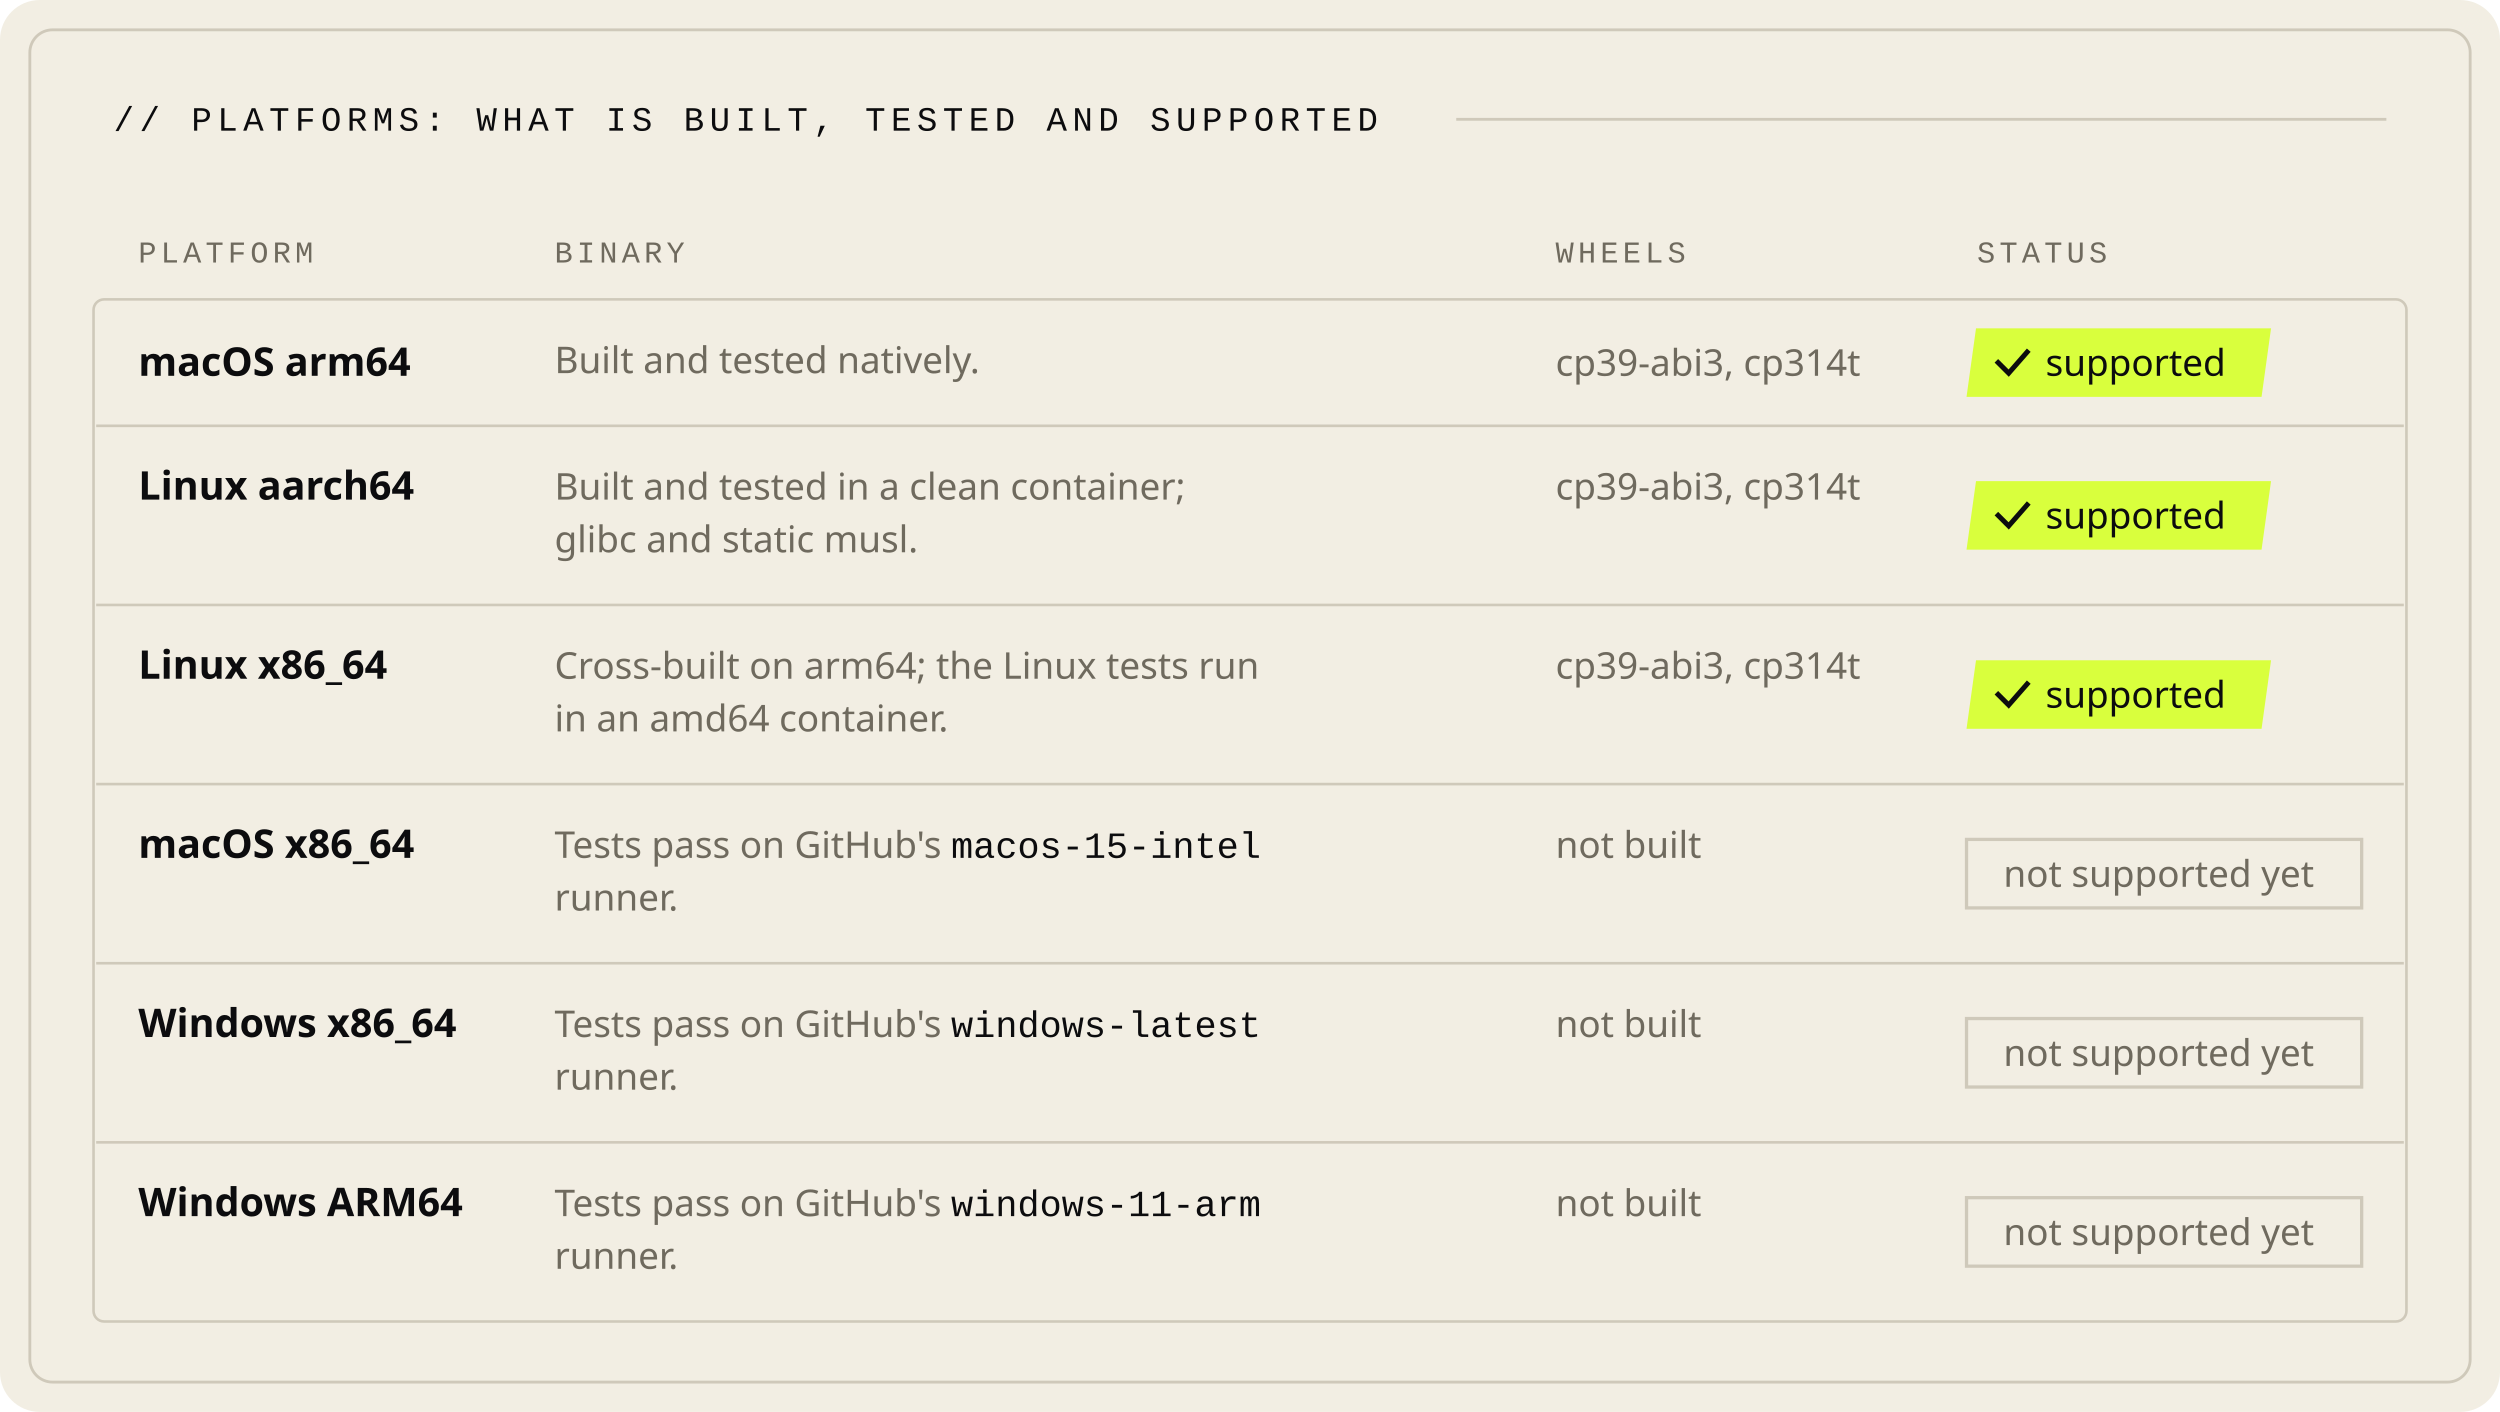
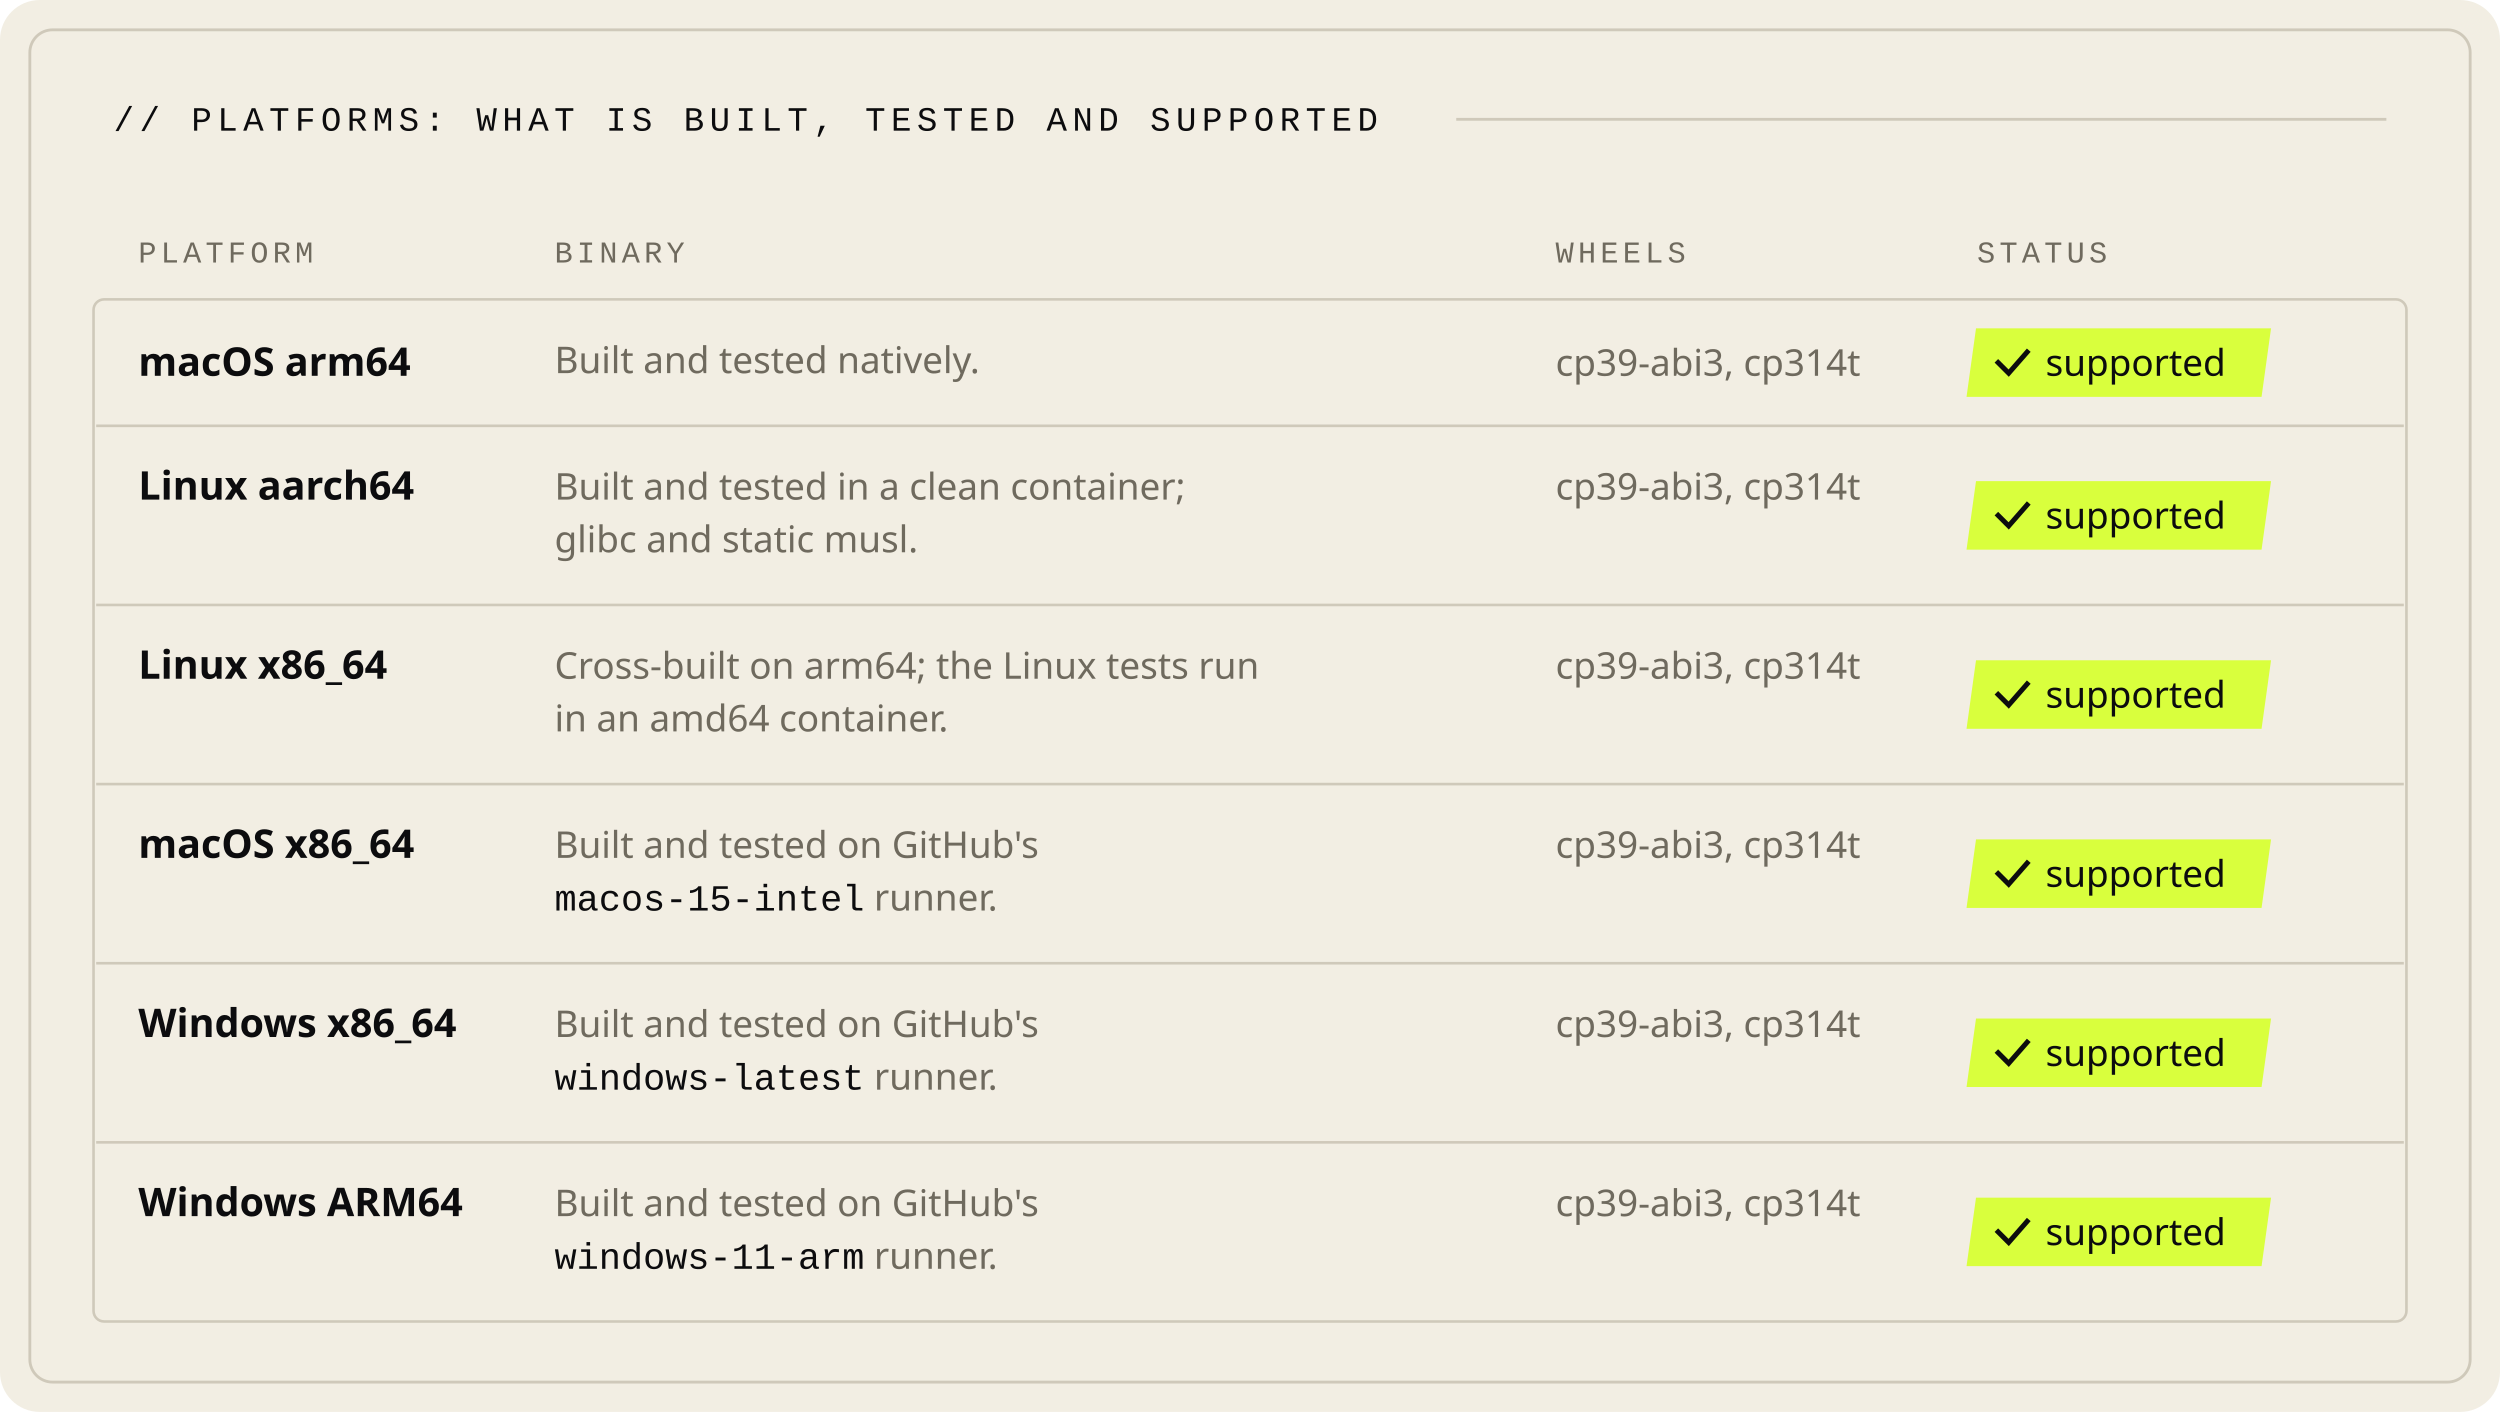
<svg xmlns="http://www.w3.org/2000/svg" viewBox="0 0 880 497" width="880" height="497" role="img" aria-labelledby="t d">
  <style>
text { font-family: -apple-system, BlinkMacSystemFont, "Segoe UI", "Noto Sans", Helvetica, Arial, sans-serif; }
.m { font-family: ui-monospace, SFMono-Regular, "SF Mono", Menlo, Consolas, "Liberation Mono", monospace; }
.pre { white-space: pre; }
.h { font-size: 15px; font-weight: 700; fill: #0c0c0e; }
.hm { font-size: 15px; font-weight: 700; fill: #0c0c0e; }
.b { font-size: 14px; fill: #6f6a5e; }
.bi { font-size: 14px; fill: #0c0c0e; }
.b .m, .bi .m { fill: #0c0c0e; }
.lbl { font-family: ui-monospace, SFMono-Regular, "SF Mono", Menlo, Consolas, "Liberation Mono", monospace; font-size: 11.5px; letter-spacing: 1.6px; fill: #6f6a5e; }
.card, .inset { fill: #f2eee3; stroke: #cfc9ba; stroke-width: 1; }
.store { fill: #f2eee3; stroke: #0c0c0e; stroke-width: 1.25; }
.out { fill: #f2eee3; stroke: #0c0c0e; stroke-width: 1.5; }
.arrow { fill: none; stroke: #6f6a5e; stroke-width: 1.5; stroke-linecap: round; stroke-linejoin: round; }
.gate { fill: #f2eee3; stroke: #6f6a5e; stroke-width: 1.25; stroke-dasharray: 6 5; }

.wipe{transform-box:fill-box;transform-origin:left center}
.spot{transform-box:fill-box;transform-origin:center}
- .k1{animation:k1 4.95s linear infinite}
- @keyframes k1 { 0.000% { transform: scaleX(0); animation-timing-function: steps(1, end); } 8.081% { transform: scaleX(0); animation-timing-function: cubic-bezier(.2,.7,.2,1); } 12.808% { transform: scaleX(1.03); animation-timing-function: ease-in-out; } 14.141% { transform: scaleX(1); animation-timing-function: steps(1, end); } 87.879% { transform: scaleX(1); animation-timing-function: ease-in; } 93.939% { transform: scaleX(0); animation-timing-function: steps(1, end); } 100.000% { transform: scaleX(0); } }
- .k2{animation:k2 4.95s linear infinite}
- @keyframes k2 { 0.000% { transform: scaleX(0); animation-timing-function: steps(1, end); } 14.141% { transform: scaleX(0); animation-timing-function: cubic-bezier(.2,.7,.2,1); } 18.869% { transform: scaleX(1.03); animation-timing-function: ease-in-out; } 20.202% { transform: scaleX(1); animation-timing-function: steps(1, end); } 87.879% { transform: scaleX(1); animation-timing-function: ease-in; } 93.939% { transform: scaleX(0); animation-timing-function: steps(1, end); } 100.000% { transform: scaleX(0); } }
- .k3{animation:k3 4.95s linear infinite}
- @keyframes k3 { 0.000% { transform: scaleX(0); animation-timing-function: steps(1, end); } 20.202% { transform: scaleX(0); animation-timing-function: cubic-bezier(.2,.7,.2,1); } 24.929% { transform: scaleX(1.03); animation-timing-function: ease-in-out; } 26.263% { transform: scaleX(1); animation-timing-function: steps(1, end); } 87.879% { transform: scaleX(1); animation-timing-function: ease-in; } 93.939% { transform: scaleX(0); animation-timing-function: steps(1, end); } 100.000% { transform: scaleX(0); } }
+ .k1{animation:k1 5.85s linear infinite}
+ @keyframes k1 { 0.000% { transform: scaleX(0); animation-timing-function: steps(1, end); } 6.838% { transform: scaleX(0); animation-timing-function: cubic-bezier(.2,.7,.2,1); } 10.838% { transform: scaleX(1.03); animation-timing-function: ease-in-out; } 11.966% { transform: scaleX(1); animation-timing-function: steps(1, end); } 89.744% { transform: scaleX(1); animation-timing-function: ease-in; } 94.872% { transform: scaleX(0); animation-timing-function: steps(1, end); } 100.000% { transform: scaleX(0); } }
+ .k2{animation:k2 5.85s linear infinite}
+ @keyframes k2 { 0.000% { transform: scaleX(0); animation-timing-function: steps(1, end); } 11.966% { transform: scaleX(0); animation-timing-function: cubic-bezier(.2,.7,.2,1); } 15.966% { transform: scaleX(1.03); animation-timing-function: ease-in-out; } 17.094% { transform: scaleX(1); animation-timing-function: steps(1, end); } 89.744% { transform: scaleX(1); animation-timing-function: ease-in; } 94.872% { transform: scaleX(0); animation-timing-function: steps(1, end); } 100.000% { transform: scaleX(0); } }
+ .k3{animation:k3 5.85s linear infinite}
+ @keyframes k3 { 0.000% { transform: scaleX(0); animation-timing-function: steps(1, end); } 17.094% { transform: scaleX(0); animation-timing-function: cubic-bezier(.2,.7,.2,1); } 21.094% { transform: scaleX(1.03); animation-timing-function: ease-in-out; } 22.222% { transform: scaleX(1); animation-timing-function: steps(1, end); } 89.744% { transform: scaleX(1); animation-timing-function: ease-in; } 94.872% { transform: scaleX(0); animation-timing-function: steps(1, end); } 100.000% { transform: scaleX(0); } }
+ .k4{animation:k4 5.85s linear infinite}
+ @keyframes k4 { 0.000% { transform: scaleX(0); animation-timing-function: steps(1, end); } 22.222% { transform: scaleX(0); animation-timing-function: cubic-bezier(.2,.7,.2,1); } 26.222% { transform: scaleX(1.03); animation-timing-function: ease-in-out; } 27.350% { transform: scaleX(1); animation-timing-function: steps(1, end); } 89.744% { transform: scaleX(1); animation-timing-function: ease-in; } 94.872% { transform: scaleX(0); animation-timing-function: steps(1, end); } 100.000% { transform: scaleX(0); } }
+ .k5{animation:k5 5.85s linear infinite}
+ @keyframes k5 { 0.000% { transform: scaleX(0); animation-timing-function: steps(1, end); } 27.350% { transform: scaleX(0); animation-timing-function: cubic-bezier(.2,.7,.2,1); } 31.350% { transform: scaleX(1.03); animation-timing-function: ease-in-out; } 32.479% { transform: scaleX(1); animation-timing-function: steps(1, end); } 89.744% { transform: scaleX(1); animation-timing-function: ease-in; } 94.872% { transform: scaleX(0); animation-timing-function: steps(1, end); } 100.000% { transform: scaleX(0); } }
+ .k6{animation:k6 5.85s linear infinite}
+ @keyframes k6 { 0.000% { transform: scaleX(0); animation-timing-function: steps(1, end); } 32.479% { transform: scaleX(0); animation-timing-function: cubic-bezier(.2,.7,.2,1); } 36.479% { transform: scaleX(1.03); animation-timing-function: ease-in-out; } 37.607% { transform: scaleX(1); animation-timing-function: steps(1, end); } 89.744% { transform: scaleX(1); animation-timing-function: ease-in; } 94.872% { transform: scaleX(0); animation-timing-function: steps(1, end); } 100.000% { transform: scaleX(0); } }
@media (prefers-reduced-motion: reduce) {
  .mv { animation: none !important; }
}
</style>
  <rect width="880" height="497" rx="14" fill="#f2eee3" />
  <rect x="10.5" y="10.5" width="859" height="476" rx="8" fill="none" stroke="#cfc9ba" />
  <text x="40.0" y="46.0" class="m pre " font-size="12" fill="#0c0c0e" letter-spacing="1.92">// PLATFORMS: WHAT IS BUILT, TESTED AND SUPPORTED</text>
  <path d="M512.6 42.0 H840" stroke="#cfc9ba" />
  <defs>
    <marker id="ah" viewBox="0 0 10 10" refX="8.5" refY="5" markerWidth="6.5" markerHeight="6.5" orient="auto-start-reverse">
      <path d="M1.5 1.5 8.5 5 1.5 8.5" fill="none" stroke="#6f6a5e" stroke-width="1.6" stroke-linecap="round" stroke-linejoin="round" />
    </marker>
  </defs>
  <g transform="translate(32 72) scale(0.92727)">
    <text x="18" y="22" class="lbl">PLATFORM</text>
    <text x="176" y="22" class="lbl">BINARY</text>
    <text x="556" y="22" class="lbl">WHEELS</text>
    <text x="716" y="22" class="lbl">STATUS</text>
    <rect x="1" y="36" width="878" height="388" rx="4" class="card" />
    <text x="18" y="65" class="h">macOS arm64</text>
    <text x="176" y="64" class="b">Built and tested natively.</text>
    <text x="556" y="65" class="b">cp39-abi3, cp314t</text>
    <path class="wipe sm k1" d="M715.6 47.0 H827.6 L824.0 73.0 H712.0 Z" fill="#d9ff3d" />
    <path d="M724 60.0 l4 4 7-8" fill="none" stroke="#0c0c0e" stroke-width="1.9" stroke-linecap="square" />
    <text x="742" y="65" class="bi" style="fill: #0c0c0e">supported</text>
    <line x1="2" y1="84" x2="878" y2="84" stroke="#cfc9ba" />
    <text x="18" y="112" class="h">Linux aarch64</text>
    <text x="176" y="112" class="b">Built and tested in a clean container;</text>
    <text x="176" y="132" class="b">glibc and static musl.</text>
    <text x="556" y="112" class="b">cp39-abi3, cp314t</text>
    <path class="wipe sm k2" d="M715.6 105.0 H827.6 L824.0 131.0 H712.0 Z" fill="#d9ff3d" />
    <path d="M724 118.0 l4 4 7-8" fill="none" stroke="#0c0c0e" stroke-width="1.9" stroke-linecap="square" />
    <text x="742" y="123" class="bi" style="fill: #0c0c0e">supported</text>
    <line x1="2" y1="152" x2="878" y2="152" stroke="#cfc9ba" />
    <text x="18" y="180" class="h">Linux x86_64</text>
    <text x="176" y="180" class="b">Cross-built on arm64; the Linux tests run</text>
    <text x="176" y="200" class="b">in an amd64 container.</text>
    <text x="556" y="180" class="b">cp39-abi3, cp314t</text>
    <path class="wipe sm k3" d="M715.6 173.0 H827.6 L824.0 199.0 H712.0 Z" fill="#d9ff3d" />
    <path d="M724 186.0 l4 4 7-8" fill="none" stroke="#0c0c0e" stroke-width="1.9" stroke-linecap="square" />
    <text x="742" y="191" class="bi" style="fill: #0c0c0e">supported</text>
    <line x1="2" y1="220" x2="878" y2="220" stroke="#cfc9ba" />
    <text x="18" y="248" class="h">macOS x86_64</text>
-     <text x="176" y="248" class="b">Tests pass on GitHub's <tspan class="m">macos-15-intel</tspan>
-     </text>
-     <text x="176" y="268" class="b">runner.</text>
-     <text x="556" y="248" class="b">not built</text>
-     <rect x="712" y="241.0" width="150" height="26" fill="none" stroke="#cfc9ba" stroke-width="1.25" />
-     <text x="726" y="259" class="b">not supported yet</text>
+     <text x="176" y="248" class="b">Built and tested on GitHub's</text>
+     <text x="176" y="268" class="b">
+       <tspan class="m">macos-15-intel</tspan> runner.</text>
+     <text x="556" y="248" class="b">cp39-abi3, cp314t</text>
+     <path class="wipe sm k4" d="M715.6 241.0 H827.6 L824.0 267.0 H712.0 Z" fill="#d9ff3d" />
+     <path d="M724 254.0 l4 4 7-8" fill="none" stroke="#0c0c0e" stroke-width="1.9" stroke-linecap="square" />
+     <text x="742" y="259" class="bi" style="fill: #0c0c0e">supported</text>
    <line x1="2" y1="288" x2="878" y2="288" stroke="#cfc9ba" />
    <text x="18" y="316" class="h">Windows x86_64</text>
-     <text x="176" y="316" class="b">Tests pass on GitHub's <tspan class="m">windows-latest</tspan>
-     </text>
-     <text x="176" y="336" class="b">runner.</text>
-     <text x="556" y="316" class="b">not built</text>
-     <rect x="712" y="309.0" width="150" height="26" fill="none" stroke="#cfc9ba" stroke-width="1.25" />
-     <text x="726" y="327" class="b">not supported yet</text>
+     <text x="176" y="316" class="b">Built and tested on GitHub's</text>
+     <text x="176" y="336" class="b">
+       <tspan class="m">windows-latest</tspan> runner.</text>
+     <text x="556" y="316" class="b">cp39-abi3, cp314t</text>
+     <path class="wipe sm k5" d="M715.6 309.0 H827.6 L824.0 335.0 H712.0 Z" fill="#d9ff3d" />
+     <path d="M724 322.0 l4 4 7-8" fill="none" stroke="#0c0c0e" stroke-width="1.9" stroke-linecap="square" />
+     <text x="742" y="327" class="bi" style="fill: #0c0c0e">supported</text>
    <line x1="2" y1="356" x2="878" y2="356" stroke="#cfc9ba" />
    <text x="18" y="384" class="h">Windows ARM64</text>
-     <text x="176" y="384" class="b">Tests pass on GitHub's <tspan class="m">windows-11-arm</tspan>
-     </text>
-     <text x="176" y="404" class="b">runner.</text>
-     <text x="556" y="384" class="b">not built</text>
-     <rect x="712" y="377.0" width="150" height="26" fill="none" stroke="#cfc9ba" stroke-width="1.25" />
-     <text x="726" y="395" class="b">not supported yet</text>
+     <text x="176" y="384" class="b">Built and tested on GitHub's</text>
+     <text x="176" y="404" class="b">
+       <tspan class="m">windows-11-arm</tspan> runner.</text>
+     <text x="556" y="384" class="b">cp39-abi3, cp314t</text>
+     <path class="wipe sm k6" d="M715.6 377.0 H827.6 L824.0 403.0 H712.0 Z" fill="#d9ff3d" />
+     <path d="M724 390.0 l4 4 7-8" fill="none" stroke="#0c0c0e" stroke-width="1.9" stroke-linecap="square" />
+     <text x="742" y="395" class="bi" style="fill: #0c0c0e">supported</text>
  </g>
</svg>
